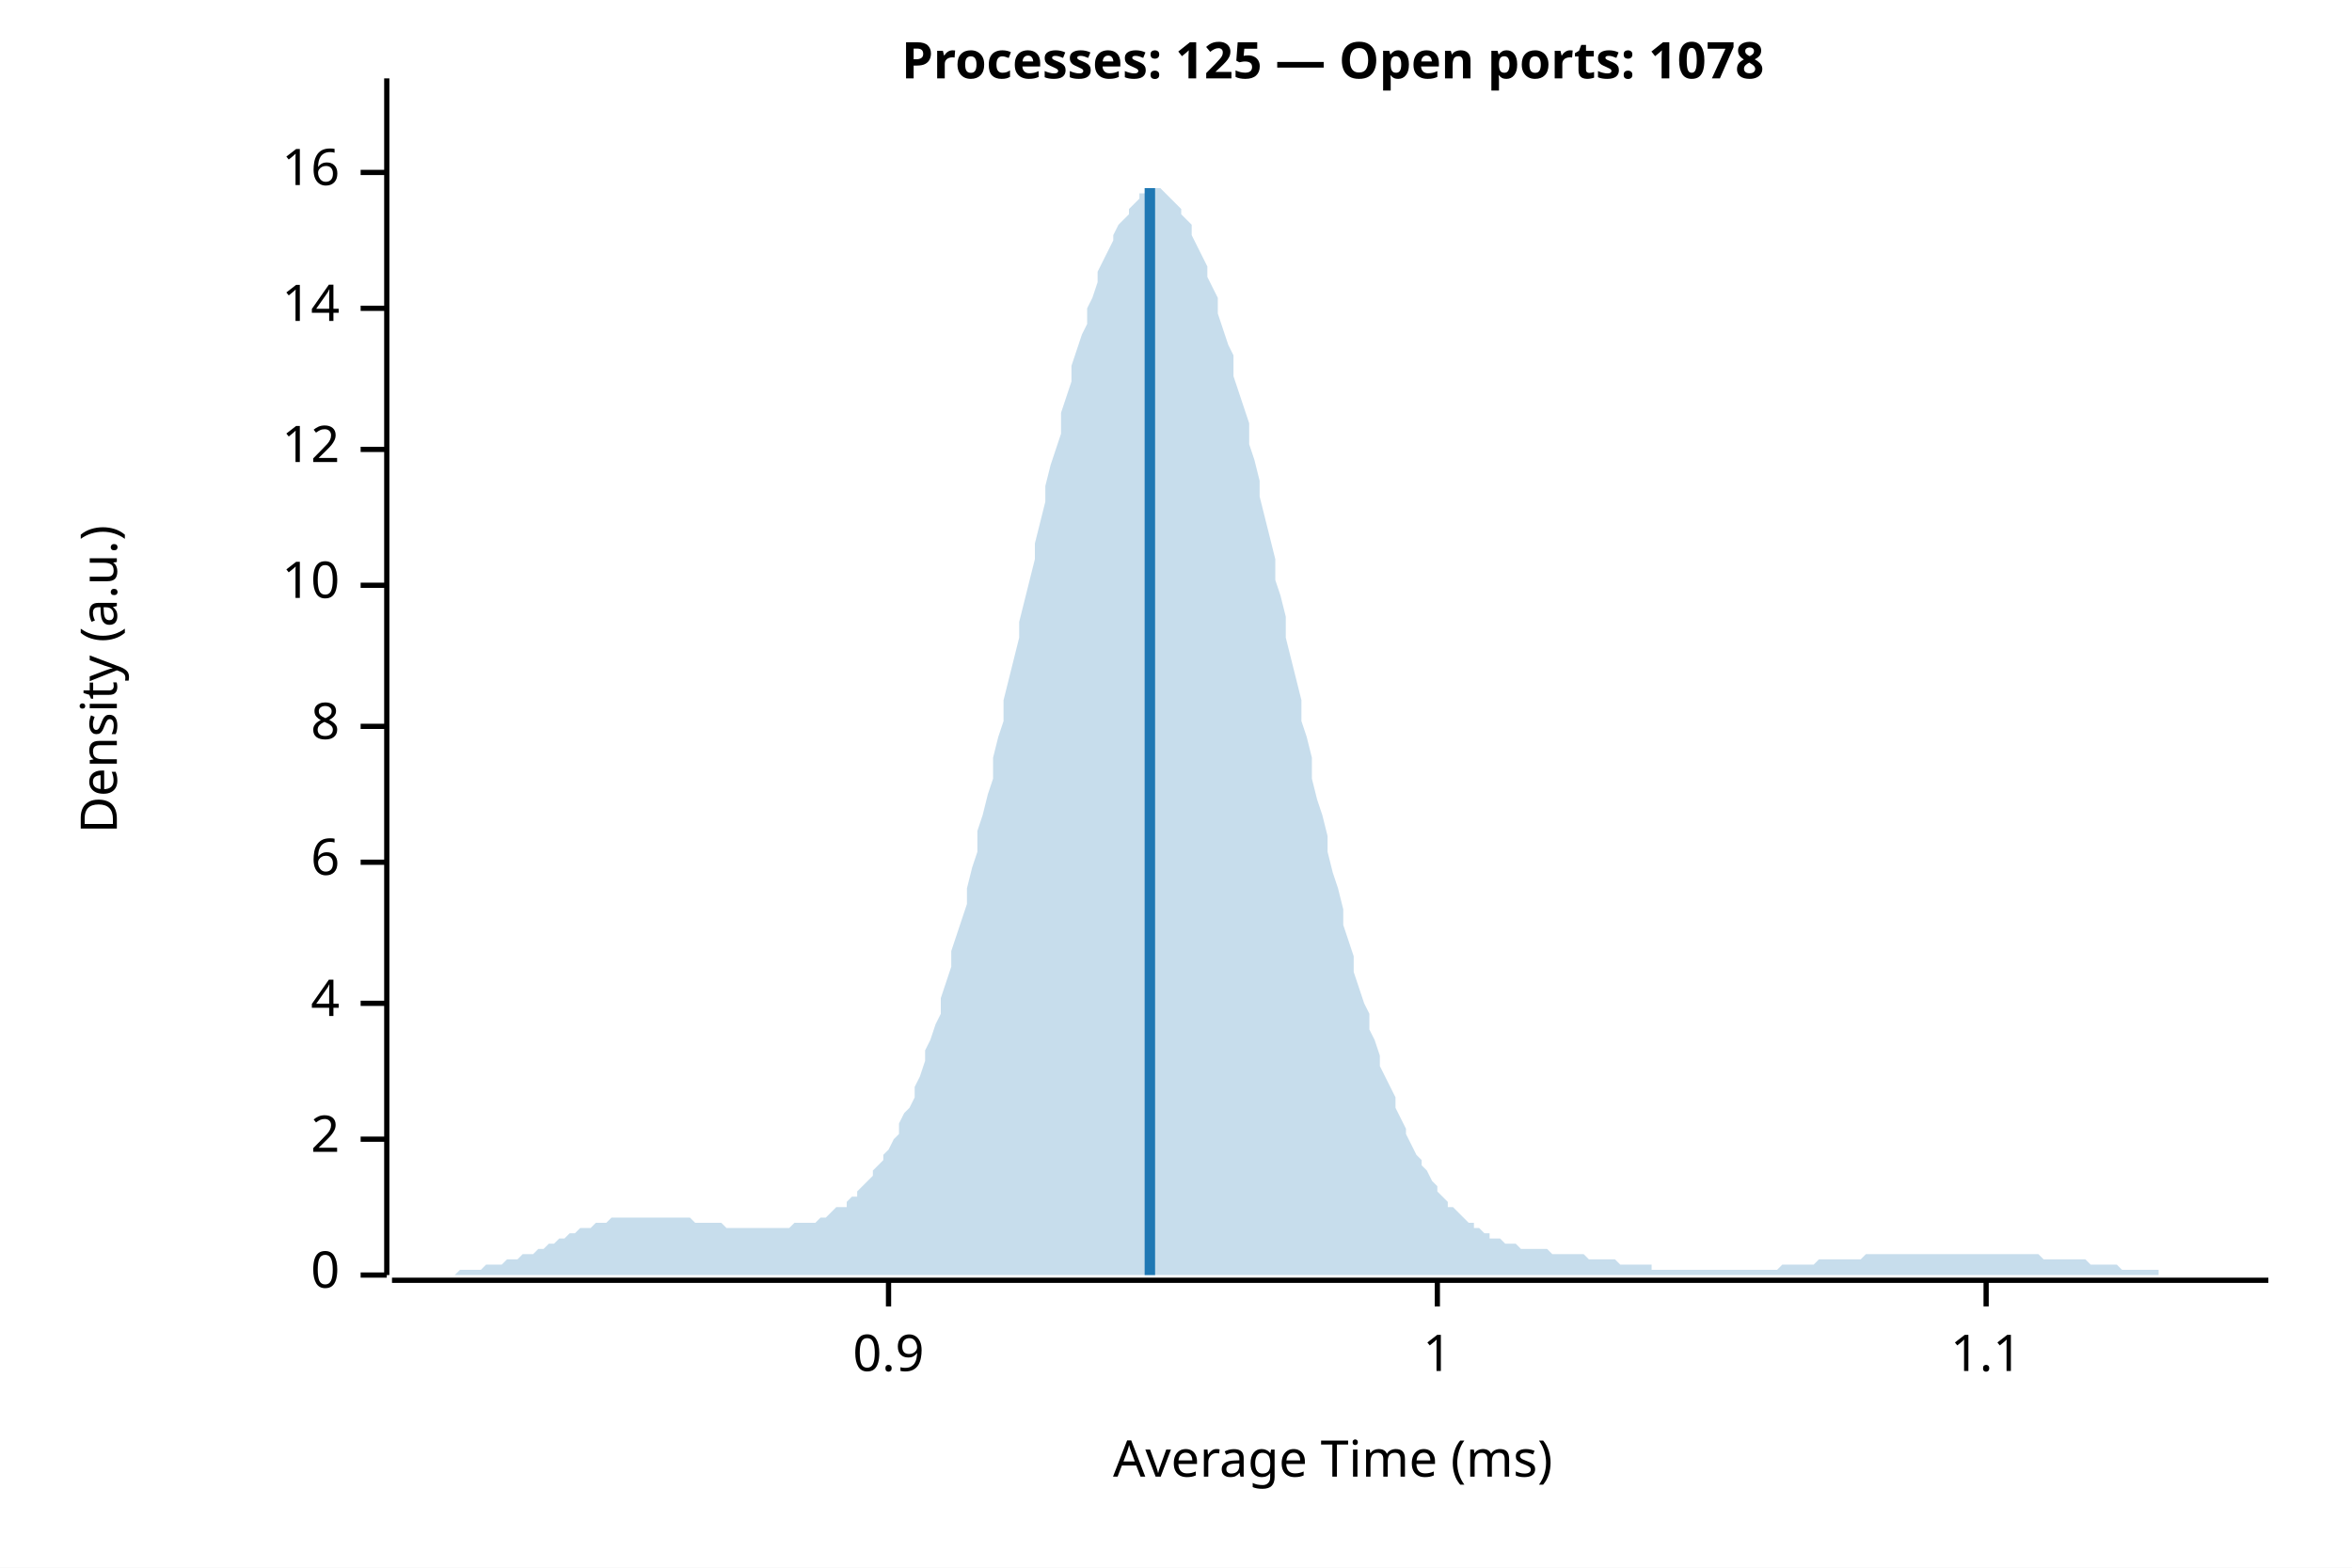
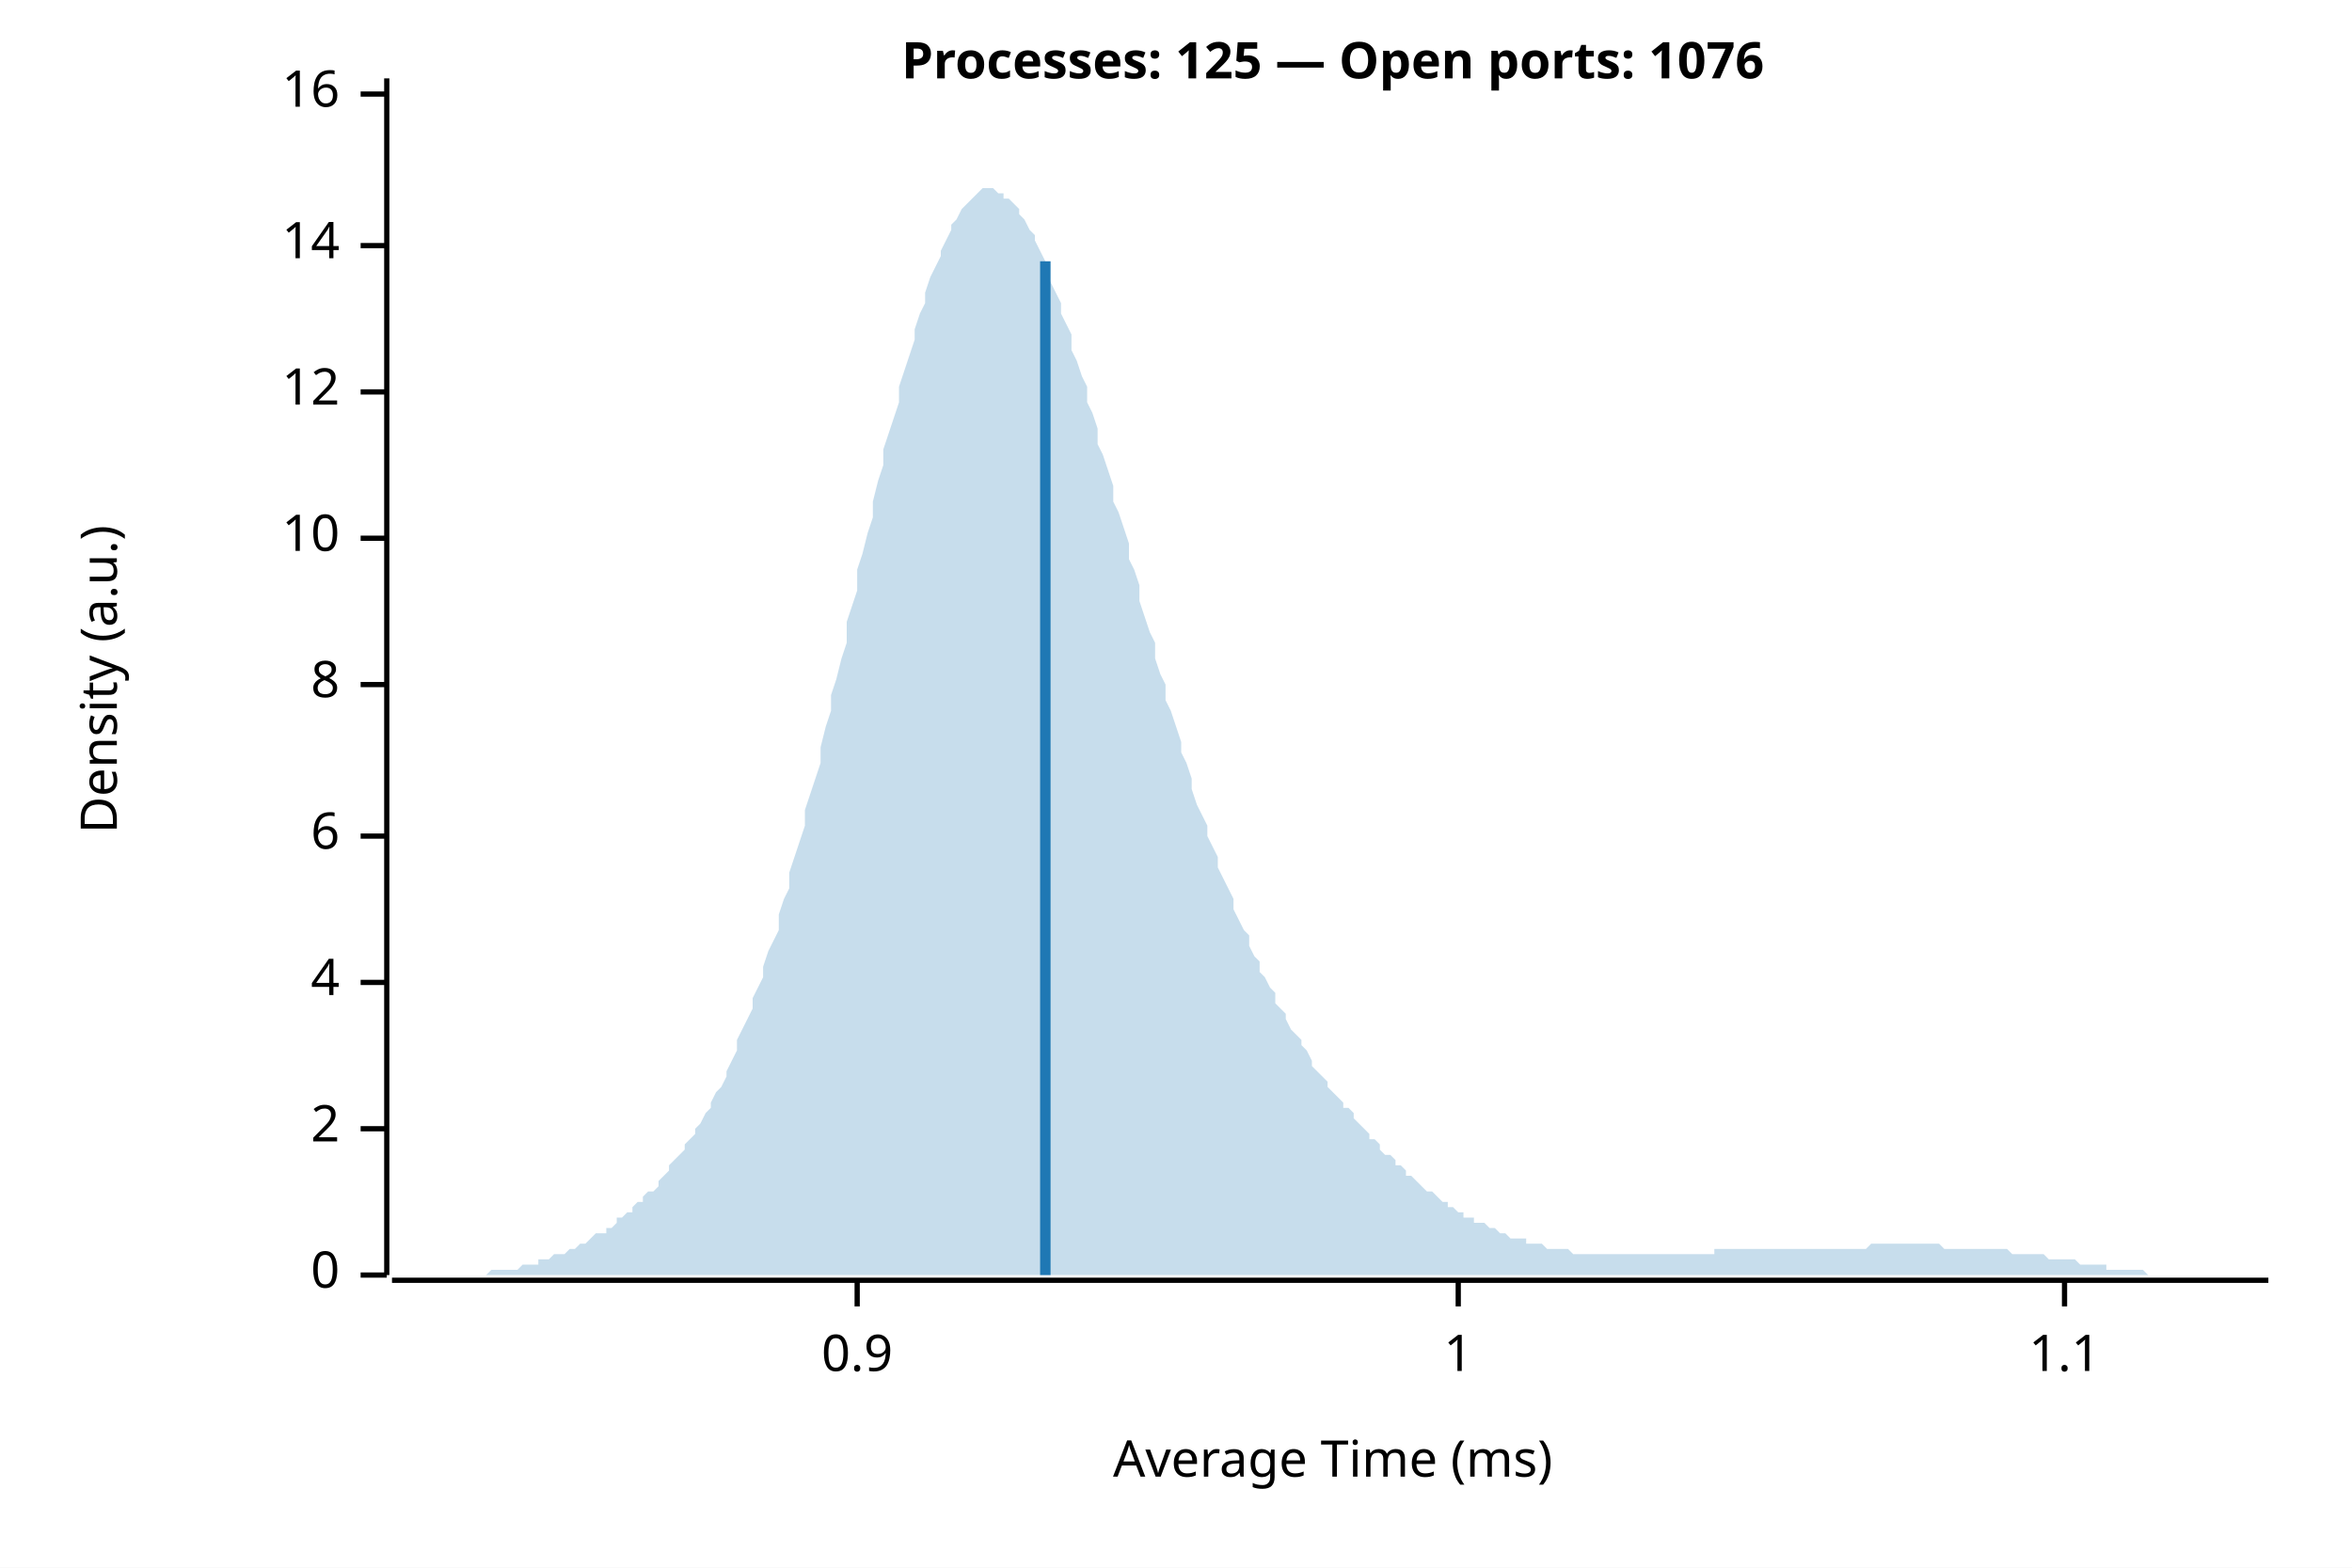
<svg xmlns="http://www.w3.org/2000/svg" width="450" height="300" viewBox="0 0 450 300">
  <rect width="100%" height="100%" fill="white" />
-   <text x="255" y="15" font-weight="bold" text-anchor="middle" font-family="sans-serif" font-size="9.677" opacity="1" fill="#000000">Processes: 125 — Open ports: 1078</text>
+   <text x="255" y="15" font-weight="bold" text-anchor="middle" font-family="sans-serif" font-size="9.677" opacity="1" fill="#000000">Processes: 125 — Open ports: 1076</text>
  <text x="15" y="130" dy="0.76em" text-anchor="middle" font-family="sans-serif" font-size="9.677" opacity="1" fill="#000000" transform="rotate(270, 15, 130)">
Density (a.u.)
</text>
  <text x="255" y="285" dy="-0.5ex" text-anchor="middle" font-family="sans-serif" font-size="9.677" opacity="1" fill="#000000">
Average Time (ms)
</text>
  <polyline fill="none" opacity="1" stroke="#000000" stroke-width="1" points="74,15 74,244 " />
  <text x="65" y="244" dy="0.5ex" text-anchor="end" font-family="sans-serif" font-size="9.677" opacity="1" fill="#000000">
0
</text>
  <polyline fill="none" opacity="1" stroke="#000000" stroke-width="1" points="69,244 74,244 " />
-   <text x="65" y="218" dy="0.5ex" text-anchor="end" font-family="sans-serif" font-size="9.677" opacity="1" fill="#000000">
+   <text x="65" y="216" dy="0.5ex" text-anchor="end" font-family="sans-serif" font-size="9.677" opacity="1" fill="#000000">
2
</text>
-   <polyline fill="none" opacity="1" stroke="#000000" stroke-width="1" points="69,218 74,218 " />
-   <text x="65" y="192" dy="0.5ex" text-anchor="end" font-family="sans-serif" font-size="9.677" opacity="1" fill="#000000">
+   <polyline fill="none" opacity="1" stroke="#000000" stroke-width="1" points="69,216 74,216 " />
+   <text x="65" y="188" dy="0.5ex" text-anchor="end" font-family="sans-serif" font-size="9.677" opacity="1" fill="#000000">
4
</text>
-   <polyline fill="none" opacity="1" stroke="#000000" stroke-width="1" points="69,192 74,192 " />
-   <text x="65" y="165" dy="0.5ex" text-anchor="end" font-family="sans-serif" font-size="9.677" opacity="1" fill="#000000">
+   <polyline fill="none" opacity="1" stroke="#000000" stroke-width="1" points="69,188 74,188 " />
+   <text x="65" y="160" dy="0.5ex" text-anchor="end" font-family="sans-serif" font-size="9.677" opacity="1" fill="#000000">
6
</text>
-   <polyline fill="none" opacity="1" stroke="#000000" stroke-width="1" points="69,165 74,165 " />
-   <text x="65" y="139" dy="0.5ex" text-anchor="end" font-family="sans-serif" font-size="9.677" opacity="1" fill="#000000">
+   <polyline fill="none" opacity="1" stroke="#000000" stroke-width="1" points="69,160 74,160 " />
+   <text x="65" y="131" dy="0.5ex" text-anchor="end" font-family="sans-serif" font-size="9.677" opacity="1" fill="#000000">
8
</text>
-   <polyline fill="none" opacity="1" stroke="#000000" stroke-width="1" points="69,139 74,139 " />
-   <text x="65" y="112" dy="0.5ex" text-anchor="end" font-family="sans-serif" font-size="9.677" opacity="1" fill="#000000">
+   <polyline fill="none" opacity="1" stroke="#000000" stroke-width="1" points="69,131 74,131 " />
+   <text x="65" y="103" dy="0.5ex" text-anchor="end" font-family="sans-serif" font-size="9.677" opacity="1" fill="#000000">
10
</text>
-   <polyline fill="none" opacity="1" stroke="#000000" stroke-width="1" points="69,112 74,112 " />
-   <text x="65" y="86" dy="0.5ex" text-anchor="end" font-family="sans-serif" font-size="9.677" opacity="1" fill="#000000">
+   <polyline fill="none" opacity="1" stroke="#000000" stroke-width="1" points="69,103 74,103 " />
+   <text x="65" y="75" dy="0.5ex" text-anchor="end" font-family="sans-serif" font-size="9.677" opacity="1" fill="#000000">
12
</text>
-   <polyline fill="none" opacity="1" stroke="#000000" stroke-width="1" points="69,86 74,86 " />
-   <text x="65" y="59" dy="0.5ex" text-anchor="end" font-family="sans-serif" font-size="9.677" opacity="1" fill="#000000">
+   <polyline fill="none" opacity="1" stroke="#000000" stroke-width="1" points="69,75 74,75 " />
+   <text x="65" y="47" dy="0.5ex" text-anchor="end" font-family="sans-serif" font-size="9.677" opacity="1" fill="#000000">
14
</text>
-   <polyline fill="none" opacity="1" stroke="#000000" stroke-width="1" points="69,59 74,59 " />
-   <text x="65" y="33" dy="0.5ex" text-anchor="end" font-family="sans-serif" font-size="9.677" opacity="1" fill="#000000">
+   <polyline fill="none" opacity="1" stroke="#000000" stroke-width="1" points="69,47 74,47 " />
+   <text x="65" y="18" dy="0.5ex" text-anchor="end" font-family="sans-serif" font-size="9.677" opacity="1" fill="#000000">
16
</text>
-   <polyline fill="none" opacity="1" stroke="#000000" stroke-width="1" points="69,33 74,33 " />
+   <polyline fill="none" opacity="1" stroke="#000000" stroke-width="1" points="69,18 74,18 " />
  <polyline fill="none" opacity="1" stroke="#000000" stroke-width="1" points="75,245 434,245 " />
-   <text x="170" y="255" dy="0.76em" text-anchor="middle" font-family="sans-serif" font-size="9.677" opacity="1" fill="#000000">
+   <text x="164" y="255" dy="0.76em" text-anchor="middle" font-family="sans-serif" font-size="9.677" opacity="1" fill="#000000">
0.9
</text>
-   <polyline fill="none" opacity="1" stroke="#000000" stroke-width="1" points="170,245 170,250 " />
-   <text x="275" y="255" dy="0.76em" text-anchor="middle" font-family="sans-serif" font-size="9.677" opacity="1" fill="#000000">
+   <polyline fill="none" opacity="1" stroke="#000000" stroke-width="1" points="164,245 164,250 " />
+   <text x="279" y="255" dy="0.76em" text-anchor="middle" font-family="sans-serif" font-size="9.677" opacity="1" fill="#000000">
1
</text>
-   <polyline fill="none" opacity="1" stroke="#000000" stroke-width="1" points="275,245 275,250 " />
-   <text x="380" y="255" dy="0.76em" text-anchor="middle" font-family="sans-serif" font-size="9.677" opacity="1" fill="#000000">
+   <polyline fill="none" opacity="1" stroke="#000000" stroke-width="1" points="279,245 279,250 " />
+   <text x="395" y="255" dy="0.76em" text-anchor="middle" font-family="sans-serif" font-size="9.677" opacity="1" fill="#000000">
1.1
</text>
-   <polyline fill="none" opacity="1" stroke="#000000" stroke-width="1" points="380,245 380,250 " />
-   <polygon opacity="0.25" fill="#1F78B4" points="75,244 75,244 76,244 77,244 77,244 78,244 79,244 80,244 80,244 81,244 82,244 82,244 83,244 84,244 85,244 85,244 86,244 87,244 87,244 88,243 89,243 90,243 90,243 91,243 92,243 92,243 93,242 94,242 95,242 95,242 96,242 97,241 98,241 98,241 99,241 100,240 100,240 101,240 102,240 103,239 103,239 104,239 105,238 105,238 106,238 107,237 108,237 108,237 109,236 110,236 110,236 111,235 112,235 113,235 113,235 114,234 115,234 116,234 116,234 117,233 118,233 118,233 119,233 120,233 121,233 121,233 122,233 123,233 123,233 124,233 125,233 126,233 126,233 127,233 128,233 128,233 129,233 130,233 131,233 131,233 132,233 133,234 133,234 134,234 135,234 136,234 136,234 137,234 138,234 139,235 139,235 140,235 141,235 141,235 142,235 143,235 144,235 144,235 145,235 146,235 146,235 147,235 148,235 149,235 149,235 150,235 151,235 151,235 152,234 153,234 154,234 154,234 155,234 156,234 157,233 157,233 158,233 159,232 159,232 160,231 161,231 162,231 162,230 163,229 164,229 164,228 165,227 166,226 167,225 167,224 168,223 169,222 169,221 170,220 171,218 172,217 172,215 173,213 174,212 175,210 175,208 176,206 177,203 177,201 178,199 179,196 180,194 180,191 181,188 182,185 182,182 183,179 184,176 185,173 185,170 186,166 187,163 187,159 188,156 189,152 190,149 190,145 191,141 192,138 192,134 193,130 194,126 195,122 195,119 196,115 197,111 198,107 198,104 199,100 200,96 200,93 201,89 202,86 203,83 203,79 204,76 205,73 205,70 206,67 207,64 208,62 208,59 209,57 210,54 210,52 211,50 212,48 213,46 213,45 214,43 215,42 216,41 216,40 217,39 218,38 218,37 219,37 220,36 221,36 221,36 222,36 223,37 223,37 224,38 225,39 226,40 226,41 227,42 228,43 228,45 229,47 230,49 231,51 231,53 232,55 233,57 233,60 234,63 235,66 236,68 236,72 237,75 238,78 239,81 239,85 240,88 241,92 241,95 242,99 243,103 244,107 244,111 245,114 246,118 246,122 247,126 248,130 249,134 249,138 250,141 251,145 251,149 252,153 253,156 254,160 254,163 255,167 256,170 257,174 257,177 258,180 259,183 259,186 260,189 261,192 262,194 262,197 263,199 264,202 264,204 265,206 266,208 267,210 267,212 268,214 269,216 269,217 270,219 271,221 272,222 272,223 273,224 274,226 275,227 275,228 276,229 277,230 277,231 278,231 279,232 280,233 280,233 281,234 282,234 282,235 283,235 284,236 285,236 285,237 286,237 287,237 287,237 288,238 289,238 290,238 290,238 291,239 292,239 292,239 293,239 294,239 295,239 295,239 296,239 297,240 298,240 298,240 299,240 300,240 300,240 301,240 302,240 303,240 303,240 304,241 305,241 305,241 306,241 307,241 308,241 308,241 309,241 310,242 310,242 311,242 312,242 313,242 313,242 314,242 315,242 316,242 316,243 317,243 318,243 318,243 319,243 320,243 321,243 321,243 322,243 323,243 323,243 324,243 325,243 326,243 326,243 327,243 328,243 328,243 329,243 330,243 331,243 331,243 332,243 333,243 333,243 334,243 335,243 336,243 336,243 337,243 338,243 339,243 339,243 340,243 341,242 341,242 342,242 343,242 344,242 344,242 345,242 346,242 346,242 347,242 348,241 349,241 349,241 350,241 351,241 351,241 352,241 353,241 354,241 354,241 355,241 356,241 357,240 357,240 358,240 359,240 359,240 360,240 361,240 362,240 362,240 363,240 364,240 364,240 365,240 366,240 367,240 367,240 368,240 369,240 369,240 370,240 371,240 372,240 372,240 373,240 374,240 375,240 375,240 376,240 377,240 377,240 378,240 379,240 380,240 380,240 381,240 382,240 382,240 383,240 384,240 385,240 385,240 386,240 387,240 387,240 388,240 389,240 390,240 390,240 391,241 392,241 392,241 393,241 394,241 395,241 395,241 396,241 397,241 398,241 398,241 399,241 400,242 400,242 401,242 402,242 403,242 403,242 404,242 405,242 405,242 406,243 407,243 408,243 408,243 409,243 410,243 410,243 411,243 412,243 413,243 413,244 414,244 415,244 416,244 416,244 417,244 418,244 418,244 419,244 420,244 421,244 421,244 422,244 423,244 423,244 424,244 425,244 426,244 426,244 427,244 428,244 428,244 429,244 430,244 431,244 431,244 432,244 433,244 434,244 434,244 75,244 " />
-   <polyline fill="none" opacity="1" stroke="#1F78B4" stroke-width="2" points="220,244 220,36 " />
+   <polyline fill="none" opacity="1" stroke="#000000" stroke-width="1" points="395,245 395,250 " />
+   <polygon opacity="0.25" fill="#1F78B4" points="75,244 75,244 76,244 77,244 77,244 78,244 79,244 80,244 80,244 81,244 82,244 82,244 83,244 84,244 85,244 85,244 86,244 87,244 87,244 88,244 89,244 90,244 90,244 91,244 92,244 92,244 93,244 94,243 95,243 95,243 96,243 97,243 98,243 98,243 99,243 100,242 100,242 101,242 102,242 103,242 103,241 104,241 105,241 105,241 106,240 107,240 108,240 108,240 109,239 110,239 110,239 111,238 112,238 113,237 113,237 114,236 115,236 116,236 116,235 117,235 118,234 118,233 119,233 120,232 121,232 121,231 122,230 123,230 123,229 124,228 125,228 126,227 126,226 127,225 128,224 128,223 129,222 130,221 131,220 131,219 132,218 133,217 133,216 134,215 135,213 136,212 136,211 137,209 138,208 139,206 139,205 140,203 141,201 141,199 142,197 143,195 144,193 144,191 145,189 146,187 146,185 147,182 148,180 149,178 149,175 150,172 151,170 151,167 152,164 153,161 154,158 154,155 155,152 156,149 157,146 157,143 158,139 159,136 159,133 160,130 161,126 162,123 162,119 163,116 164,113 164,109 165,106 166,102 167,99 167,96 168,92 169,89 169,86 170,83 171,80 172,77 172,74 173,71 174,68 175,65 175,63 176,60 177,58 177,56 178,53 179,51 180,49 180,48 181,46 182,44 182,43 183,42 184,40 185,39 185,39 186,38 187,37 187,37 188,36 189,36 190,36 190,36 191,37 192,37 192,38 193,38 194,39 195,40 195,41 196,42 197,44 198,45 198,46 199,48 200,50 200,52 201,54 202,56 203,58 203,60 204,62 205,64 205,67 206,69 207,72 208,74 208,77 209,79 210,82 210,85 211,87 212,90 213,93 213,96 214,98 215,101 216,104 216,107 217,109 218,112 218,115 219,118 220,121 221,123 221,126 222,129 223,131 223,134 224,136 225,139 226,142 226,144 227,146 228,149 228,151 229,154 230,156 231,158 231,160 232,162 233,164 233,166 234,168 235,170 236,172 236,174 237,176 238,178 239,179 239,181 240,183 241,184 241,186 242,187 243,189 244,190 244,192 245,193 246,194 246,195 247,197 248,198 249,199 249,200 250,201 251,203 251,204 252,205 253,206 254,207 254,208 255,209 256,210 257,211 257,212 258,212 259,213 259,214 260,215 261,216 262,217 262,218 263,218 264,219 264,220 265,221 266,221 267,222 267,223 268,223 269,224 269,225 270,225 271,226 272,227 272,227 273,228 274,228 275,229 275,229 276,230 277,230 277,231 278,231 279,232 280,232 280,233 281,233 282,233 282,234 283,234 284,234 285,235 285,235 286,235 287,236 287,236 288,236 289,237 290,237 290,237 291,237 292,237 292,238 293,238 294,238 295,238 295,238 296,239 297,239 298,239 298,239 299,239 300,239 300,239 301,240 302,240 303,240 303,240 304,240 305,240 305,240 306,240 307,240 308,240 308,240 309,240 310,240 310,240 311,240 312,240 313,240 313,240 314,240 315,240 316,240 316,240 317,240 318,240 318,240 319,240 320,240 321,240 321,240 322,240 323,240 323,240 324,240 325,240 326,240 326,240 327,240 328,240 328,239 329,239 330,239 331,239 331,239 332,239 333,239 333,239 334,239 335,239 336,239 336,239 337,239 338,239 339,239 339,239 340,239 341,239 341,239 342,239 343,239 344,239 344,239 345,239 346,239 346,239 347,239 348,239 349,239 349,239 350,239 351,239 351,239 352,239 353,239 354,239 354,239 355,239 356,239 357,239 357,239 358,238 359,238 359,238 360,238 361,238 362,238 362,238 363,238 364,238 364,238 365,238 366,238 367,238 367,238 368,238 369,238 369,238 370,238 371,238 372,239 372,239 373,239 374,239 375,239 375,239 376,239 377,239 377,239 378,239 379,239 380,239 380,239 381,239 382,239 382,239 383,239 384,239 385,240 385,240 386,240 387,240 387,240 388,240 389,240 390,240 390,240 391,240 392,241 392,241 393,241 394,241 395,241 395,241 396,241 397,241 398,242 398,242 399,242 400,242 400,242 401,242 402,242 403,242 403,243 404,243 405,243 405,243 406,243 407,243 408,243 408,243 409,243 410,243 410,243 411,244 412,244 413,244 413,244 414,244 415,244 416,244 416,244 417,244 418,244 418,244 419,244 420,244 421,244 421,244 422,244 423,244 423,244 424,244 425,244 426,244 426,244 427,244 428,244 428,244 429,244 430,244 431,244 431,244 432,244 433,244 434,244 434,244 75,244 " />
+   <polyline fill="none" opacity="1" stroke="#1F78B4" stroke-width="2" points="200,244 200,50 " />
</svg>
